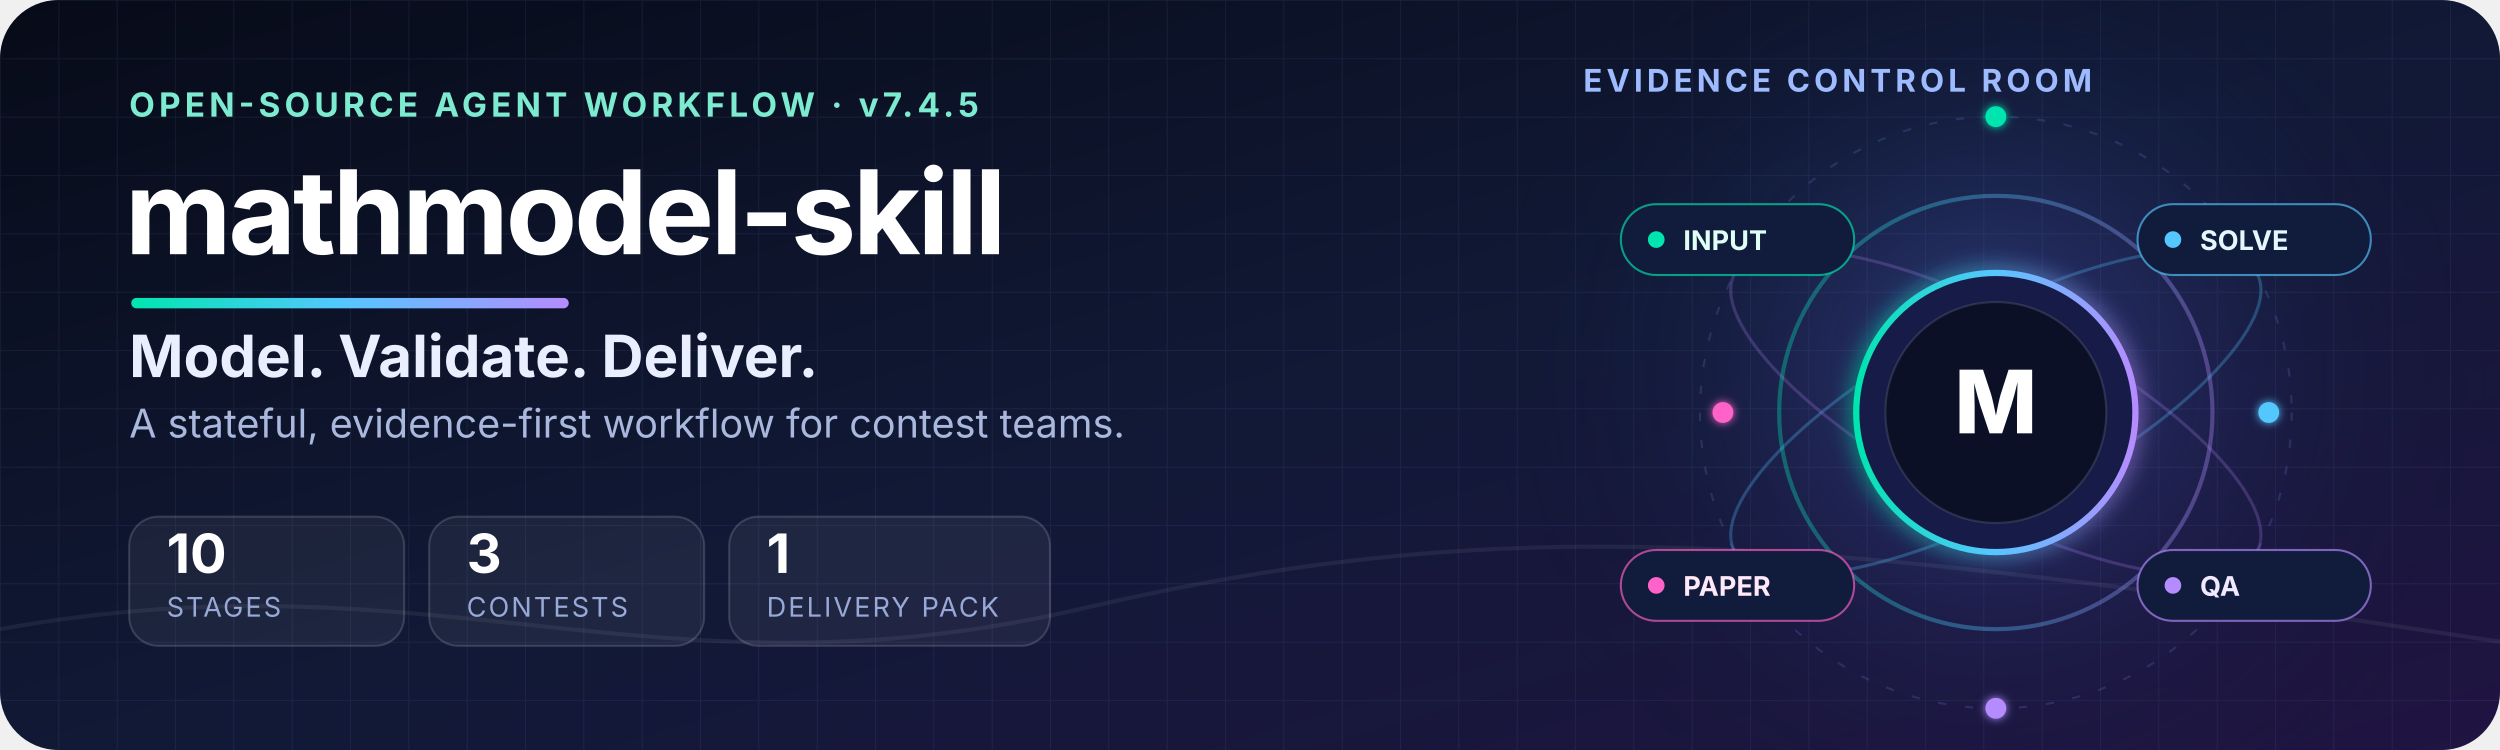
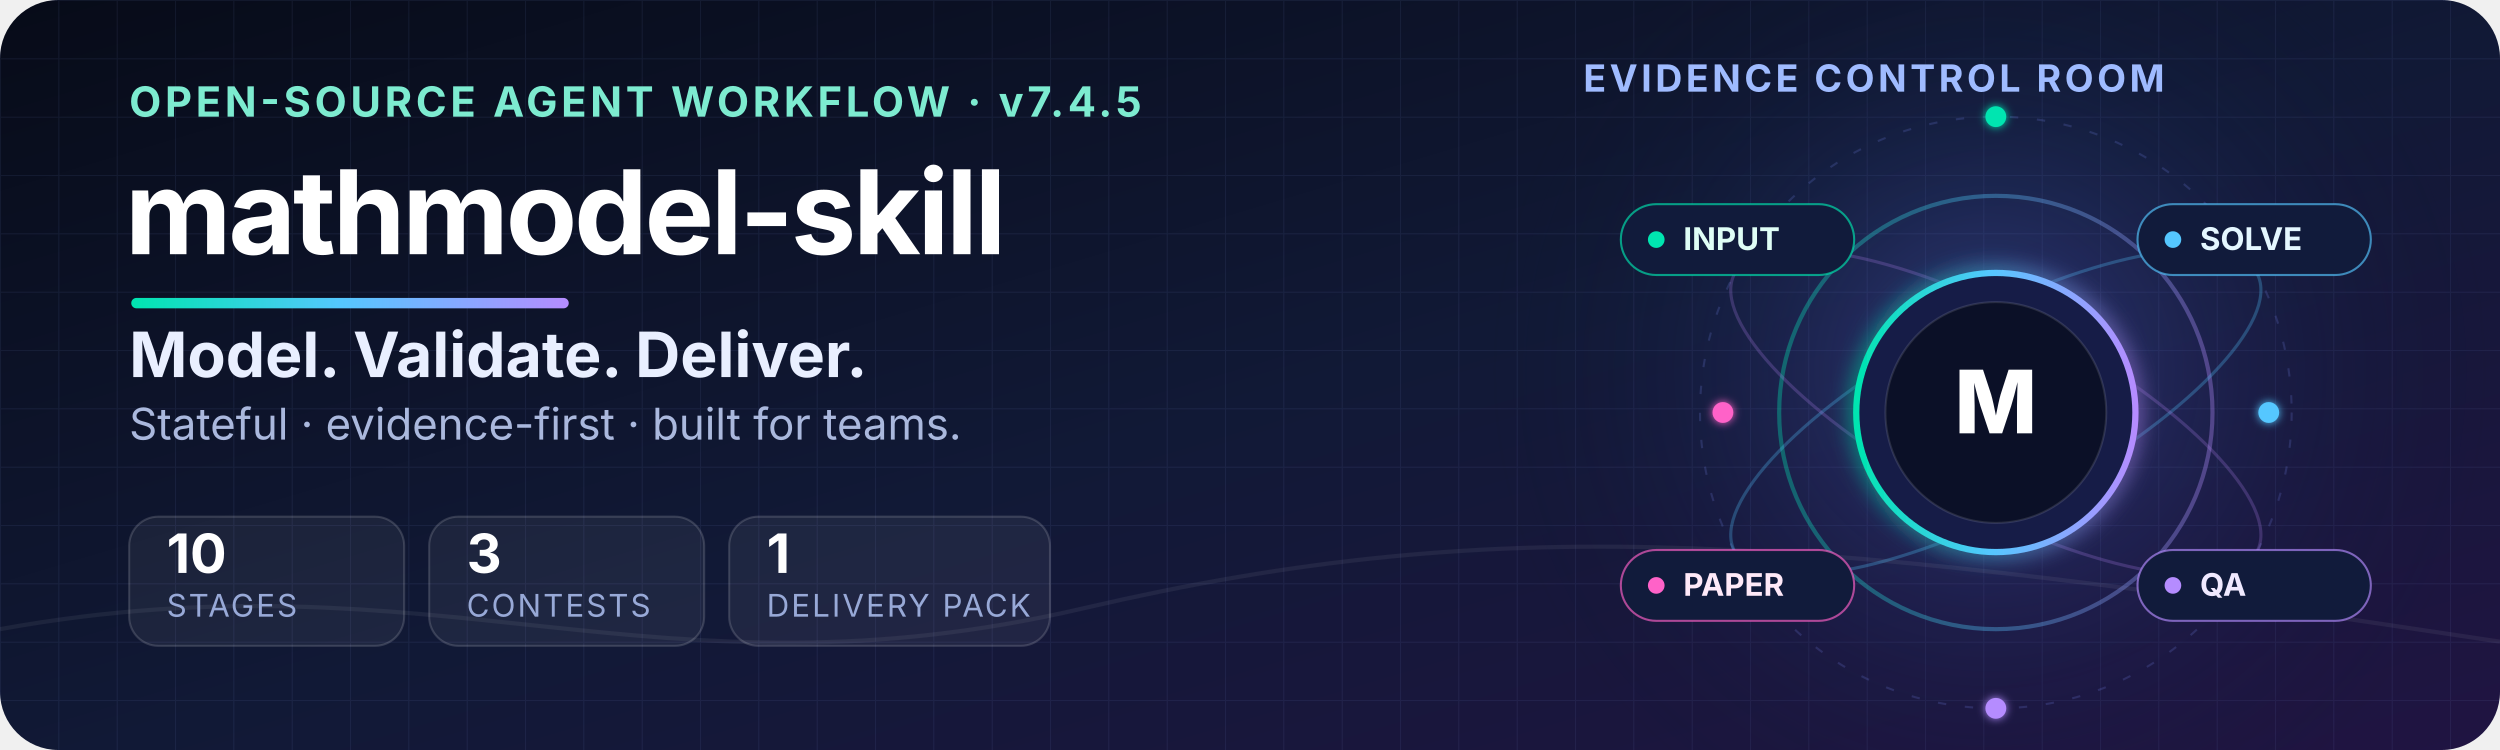
<svg xmlns="http://www.w3.org/2000/svg" viewBox="0 0 1200 360" role="img" aria-labelledby="title desc">
  <defs>
    <linearGradient id="bg" x1="0" y1="0" x2="1" y2="1">
      <stop offset="0" stop-color="#070b18" />
      <stop offset="0.52" stop-color="#111936" />
      <stop offset="1" stop-color="#201442" />
    </linearGradient>
    <linearGradient id="neon" x1="0" y1="0" x2="1" y2="0">
      <stop offset="0" stop-color="#00e5b0" />
      <stop offset="0.48" stop-color="#55c7ff" />
      <stop offset="1" stop-color="#b58cff" />
    </linearGradient>
    <radialGradient id="halo" cx="50%" cy="50%" r="50%">
      <stop offset="0" stop-color="#6b7cff" stop-opacity="0.34" />
      <stop offset="0.62" stop-color="#21356e" stop-opacity="0.12" />
      <stop offset="1" stop-color="#0b1024" stop-opacity="0" />
    </radialGradient>
    <pattern id="grid" width="28" height="28" patternUnits="userSpaceOnUse">
      <path d="M28 0H0V28" fill="none" stroke="#9db0ff" stroke-opacity="0.075" stroke-width="1" />
    </pattern>
    <filter id="softGlow" x="-80%" y="-80%" width="260%" height="260%">
      <feGaussianBlur stdDeviation="5" result="blur" />
      <feMerge>
        <feMergeNode in="blur" />
        <feMergeNode in="SourceGraphic" />
      </feMerge>
    </filter>
    <filter id="tinyGlow" x="-100%" y="-100%" width="300%" height="300%">
      <feGaussianBlur stdDeviation="2" result="blur" />
      <feMerge>
        <feMergeNode in="blur" />
        <feMergeNode in="SourceGraphic" />
      </feMerge>
    </filter>
  </defs>
  <rect width="1200" height="360" rx="28" fill="url(#bg)" />
  <rect width="1200" height="360" rx="28" fill="url(#grid)" />
  <circle cx="955" cy="178" r="245" fill="url(#halo)" />
  <path d="M0 302C210 264 314 340 520 292S870 258 1200 308" fill="none" stroke="#ffffff" stroke-opacity="0.06" stroke-width="2" />
  <g font-family="Inter,Segoe UI,Helvetica Neue,Arial,sans-serif">
-     <text x="62" y="56" font-size="16" font-weight="700" letter-spacing="2" fill="#7debd0">OPEN-SOURCE AGENT WORKFLOW · v7.4.5</text>
+     <text x="62" y="56" font-size="20" font-weight="700" letter-spacing="1.8" fill="#7debd0">OPEN-SOURCE AGENT WORKFLOW · v7.4.5</text>
    <text x="60" y="122" font-size="56" font-weight="750" letter-spacing="-1.5" fill="#ffffff">mathmodel-skill</text>
    <rect x="63" y="143" width="210" height="5" rx="2.5" fill="url(#neon)" />
-     <text x="62" y="181" font-size="28" font-weight="650" fill="#e9efff">Model. Validate. Deliver.</text>
-     <text x="62" y="210" font-size="19" fill="#aab8dd">A stateful, evidence-first workflow for contest teams.</text>
+     <text x="62" y="181" font-size="30" font-weight="650" fill="#e9efff">Model. Validate. Deliver.</text>
+     <text x="62" y="211" font-size="21" fill="#aab8dd">Stateful · evidence-first · built for teams.</text>
    <g transform="translate(62 248)">
      <rect x="0" y="0" width="132" height="62" rx="14" fill="#ffffff" fill-opacity="0.055" stroke="#ffffff" stroke-opacity="0.15" />
      <text x="18" y="27" font-size="26" font-weight="750" fill="#ffffff">10</text>
-       <text x="18" y="48" font-size="13" letter-spacing="1" fill="#98a9d7">STAGES</text>
+       <text x="18" y="48" font-size="15" letter-spacing="1" fill="#98a9d7">STAGES</text>
    </g>
    <g transform="translate(206 248)">
      <rect x="0" y="0" width="132" height="62" rx="14" fill="#ffffff" fill-opacity="0.055" stroke="#ffffff" stroke-opacity="0.15" />
      <text x="18" y="27" font-size="26" font-weight="750" fill="#ffffff">3</text>
-       <text x="18" y="48" font-size="13" letter-spacing="1" fill="#98a9d7">CONTESTS</text>
+       <text x="18" y="48" font-size="15" letter-spacing="1" fill="#98a9d7">CONTESTS</text>
    </g>
    <g transform="translate(350 248)">
      <rect x="0" y="0" width="154" height="62" rx="14" fill="#ffffff" fill-opacity="0.055" stroke="#ffffff" stroke-opacity="0.15" />
      <text x="18" y="27" font-size="26" font-weight="750" fill="#ffffff">1</text>
-       <text x="18" y="48" font-size="13" letter-spacing="1" fill="#98a9d7">DELIVERY PACK</text>
+       <text x="18" y="48" font-size="15" letter-spacing="1" fill="#98a9d7">DELIVERY PACK</text>
    </g>
    <g transform="translate(760 44)">
-       <text x="0" y="0" font-size="15" font-weight="700" letter-spacing="2" fill="#9fbbff">EVIDENCE CONTROL ROOM</text>
+       <text x="0" y="0" font-size="18" font-weight="700" letter-spacing="1.7" fill="#9fbbff">EVIDENCE CONTROL ROOM</text>
      <circle cx="198" cy="154" r="142" fill="none" stroke="#8392ff" stroke-opacity="0.18" stroke-width="1" stroke-dasharray="4 9" />
      <circle cx="198" cy="154" r="104" fill="none" stroke="url(#neon)" stroke-opacity="0.35" stroke-width="2" />
      <ellipse cx="198" cy="154" rx="142" ry="46" fill="none" stroke="#55c7ff" stroke-opacity="0.28" stroke-width="1.5" transform="rotate(-28 198 154)" />
      <ellipse cx="198" cy="154" rx="142" ry="46" fill="none" stroke="#c18cff" stroke-opacity="0.22" stroke-width="1.5" transform="rotate(28 198 154)" />
      <circle cx="198" cy="154" r="67" fill="#151e46" stroke="url(#neon)" stroke-width="3" filter="url(#softGlow)" />
      <circle cx="198" cy="154" r="53" fill="#0b1027" stroke="#ffffff" stroke-opacity="0.12" />
      <text x="198" y="164" text-anchor="middle" font-size="42" font-weight="800" fill="#ffffff">M</text>
      <circle cx="198" cy="12" r="5" fill="#00e5b0" filter="url(#tinyGlow)" />
      <circle cx="329" cy="154" r="5" fill="#55c7ff" filter="url(#tinyGlow)" />
      <circle cx="198" cy="296" r="5" fill="#b58cff" filter="url(#tinyGlow)" />
      <circle cx="67" cy="154" r="5" fill="#ff62c8" filter="url(#tinyGlow)" />
      <g transform="translate(18 54)">
        <rect width="112" height="34" rx="17" fill="#111b3b" stroke="#00e5b0" stroke-opacity="0.65" />
        <circle cx="17" cy="17" r="4" fill="#00e5b0" />
-         <text x="30" y="22" font-size="13" font-weight="700" fill="#dffef6">INPUT</text>
+         <text x="30" y="22" font-size="15" font-weight="700" fill="#dffef6">INPUT</text>
      </g>
      <g transform="translate(266 54)">
        <rect width="112" height="34" rx="17" fill="#111b3b" stroke="#55c7ff" stroke-opacity="0.65" />
        <circle cx="17" cy="17" r="4" fill="#55c7ff" />
-         <text x="30" y="22" font-size="13" font-weight="700" fill="#e4f7ff">SOLVE</text>
+         <text x="30" y="22" font-size="15" font-weight="700" fill="#e4f7ff">SOLVE</text>
      </g>
      <g transform="translate(18 220)">
        <rect width="112" height="34" rx="17" fill="#111b3b" stroke="#ff62c8" stroke-opacity="0.65" />
        <circle cx="17" cy="17" r="4" fill="#ff62c8" />
-         <text x="30" y="22" font-size="13" font-weight="700" fill="#ffe9f8">PAPER</text>
+         <text x="30" y="22" font-size="15" font-weight="700" fill="#ffe9f8">PAPER</text>
      </g>
      <g transform="translate(266 220)">
        <rect width="112" height="34" rx="17" fill="#111b3b" stroke="#b58cff" stroke-opacity="0.65" />
        <circle cx="17" cy="17" r="4" fill="#b58cff" />
-         <text x="30" y="22" font-size="13" font-weight="700" fill="#f0e9ff">QA</text>
+         <text x="30" y="22" font-size="15" font-weight="700" fill="#f0e9ff">QA</text>
      </g>
    </g>
  </g>
</svg>
